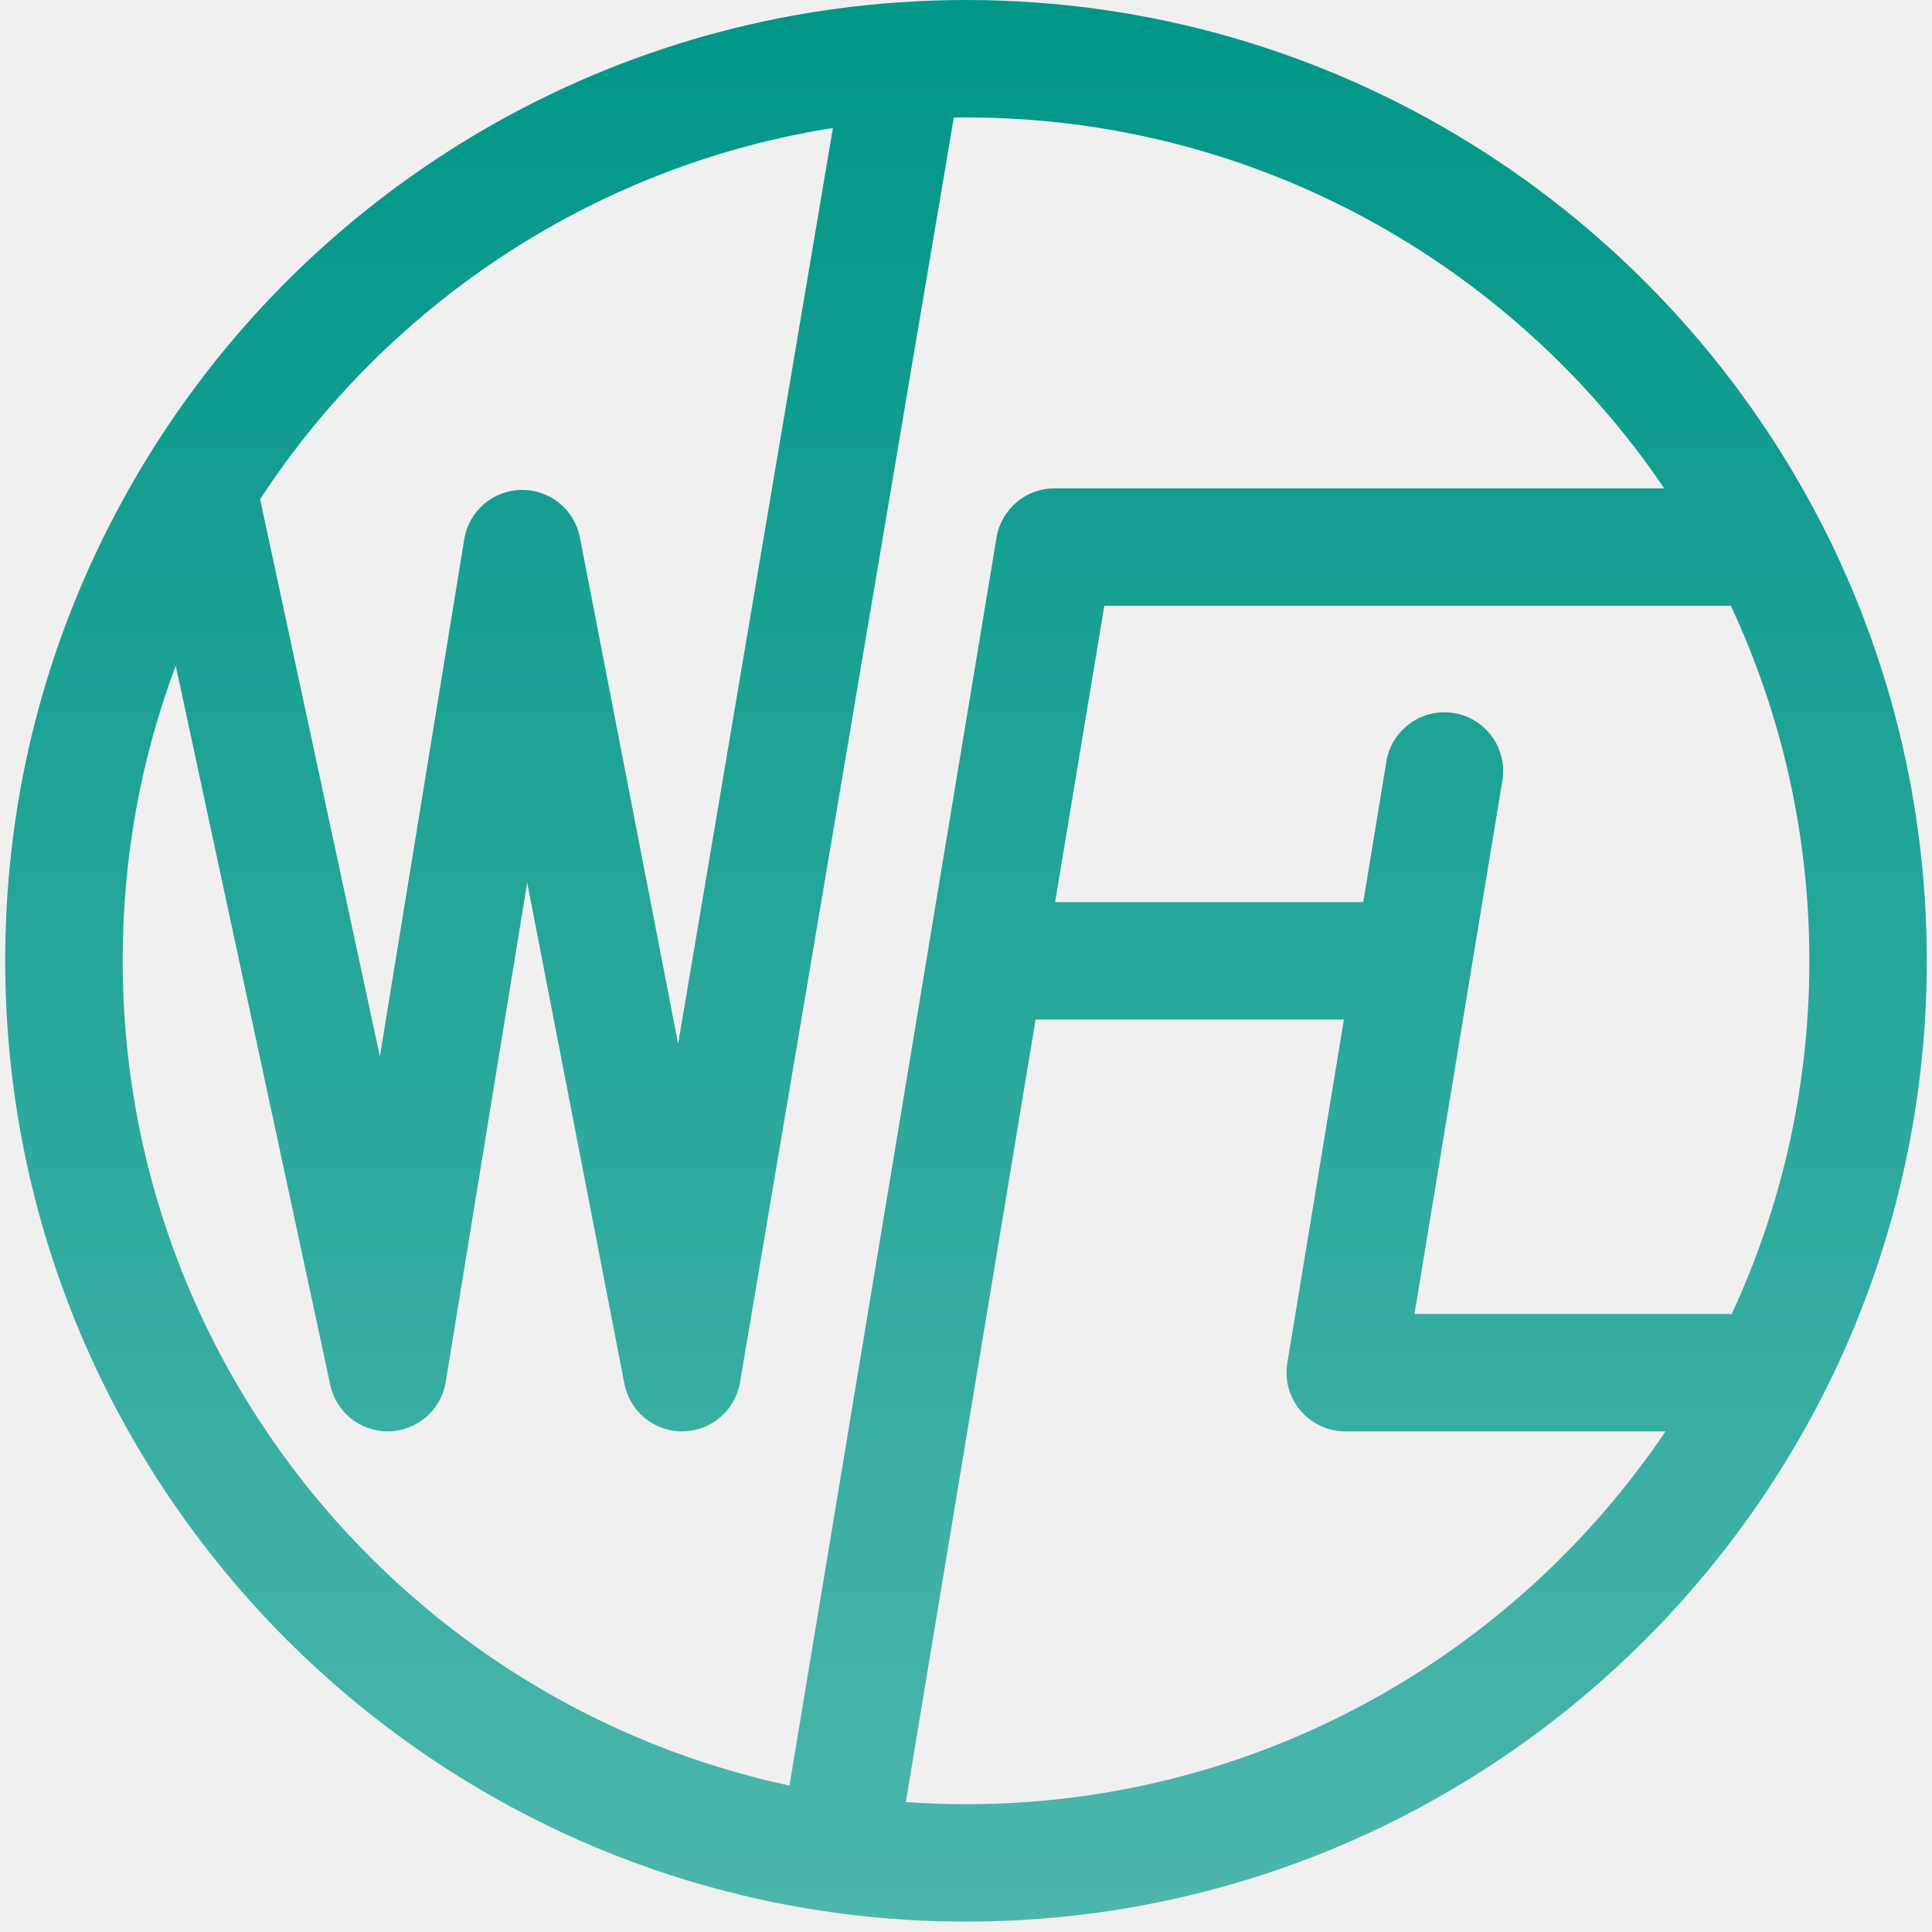
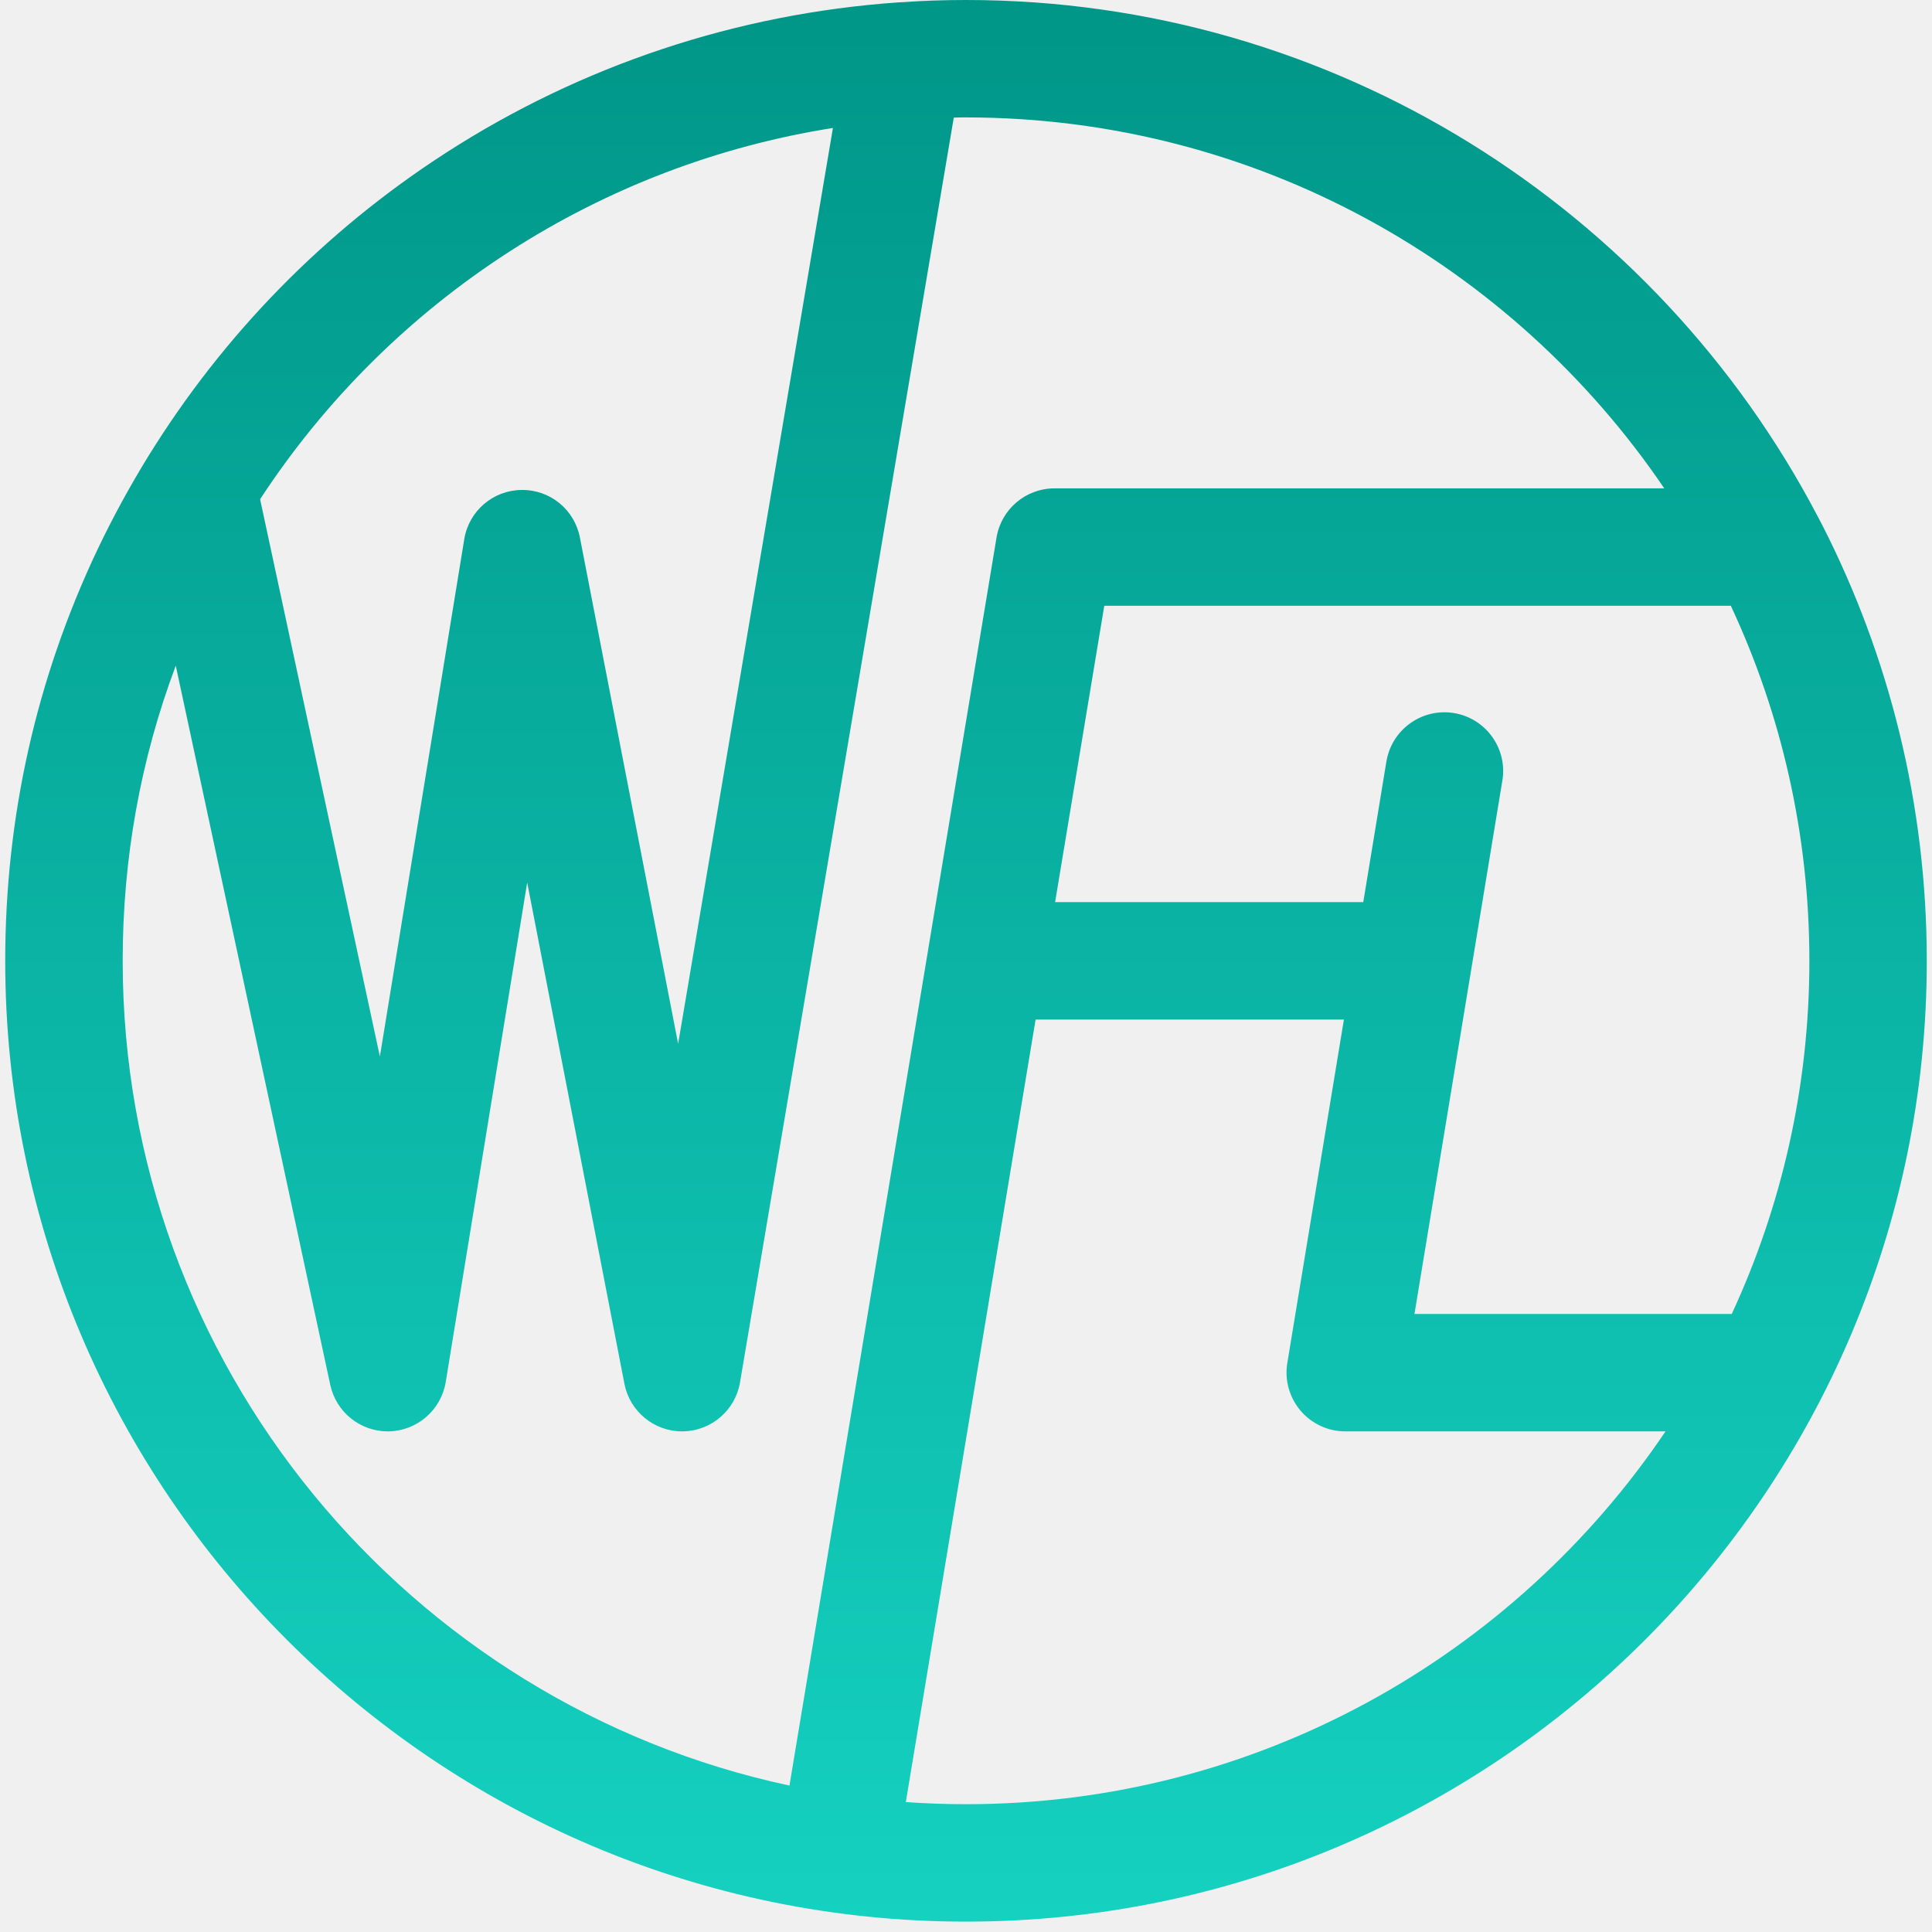
<svg xmlns="http://www.w3.org/2000/svg" width="40" height="40" viewBox="0 0 40 40" fill="none">
  <g clip-path="url(#clip0_634_3775)">
    <path d="M37.725 10.865C37.691 10.802 37.657 10.737 37.624 10.673C34.294 4.334 27.644 0 20 0C19.549 0 19.101 0.015 18.655 0.047C18.634 0.047 18.611 0.048 18.59 0.05C15.254 0.284 12.043 1.35 9.229 3.166C6.723 4.782 4.626 6.928 3.073 9.442C3.071 9.445 3.07 9.448 3.067 9.451C2.686 10.071 2.336 10.711 2.021 11.372C0.752 14.045 0.108 16.913 0.108 19.893C0.108 30.86 9.031 39.785 20 39.785C30.969 39.785 39.892 30.86 39.892 19.893C39.892 16.645 39.109 13.577 37.725 10.865ZM10.547 5.209C12.588 3.893 14.865 3.026 17.245 2.649L14.04 21.611L12.006 11.127C11.893 10.549 11.388 10.134 10.793 10.144C10.205 10.152 9.707 10.581 9.612 11.163L7.865 21.874L5.385 10.336C6.72 8.294 8.475 6.545 10.547 5.209ZM2.54 19.893C2.54 17.778 2.908 15.729 3.639 13.782L6.838 28.674C6.96 29.236 7.456 29.635 8.026 29.635H8.057C8.641 29.62 9.132 29.191 9.228 28.616L10.915 18.272L12.928 28.651C13.04 29.223 13.541 29.635 14.121 29.635H14.137C14.724 29.627 15.223 29.201 15.321 28.622L19.747 2.435C19.831 2.431 19.916 2.431 20 2.431C26.007 2.431 31.314 5.48 34.457 10.111H21.832C21.237 10.111 20.729 10.542 20.632 11.129L19.219 19.645C19.218 19.66 19.214 19.674 19.212 19.689L16.345 36.968C8.466 35.284 2.54 28.267 2.54 19.893ZM20 37.354C19.582 37.354 19.165 37.339 18.754 37.31L21.441 21.109H27.824L26.652 28.222C26.594 28.573 26.695 28.933 26.925 29.205C27.157 29.478 27.495 29.635 27.852 29.635H34.483C31.343 34.289 26.023 37.354 20 37.354ZM35.854 27.204H29.285L31.105 16.16C31.214 15.497 30.765 14.872 30.102 14.763C29.44 14.655 28.815 15.102 28.704 15.765L28.225 18.677H21.845L22.863 12.542H35.835C36.879 14.778 37.461 17.269 37.461 19.893C37.461 22.503 36.885 24.978 35.854 27.204Z" fill="url(#paint0_linear_634_3775)" />
  </g>
  <defs>
    <linearGradient id="paint0_linear_634_3775" x1="20" y1="0" x2="20" y2="39.785" gradientUnits="userSpaceOnUse">
      <stop stop-color="#009688" />
-       <stop offset="1" stop-color="#4DB6AC" />
+       <stop offset="1" stop-color="#15D1C0" />
    </linearGradient>
    <clipPath id="clip0_634_3775">
      <rect width="40" height="40" fill="white" />
    </clipPath>
  </defs>
</svg>
